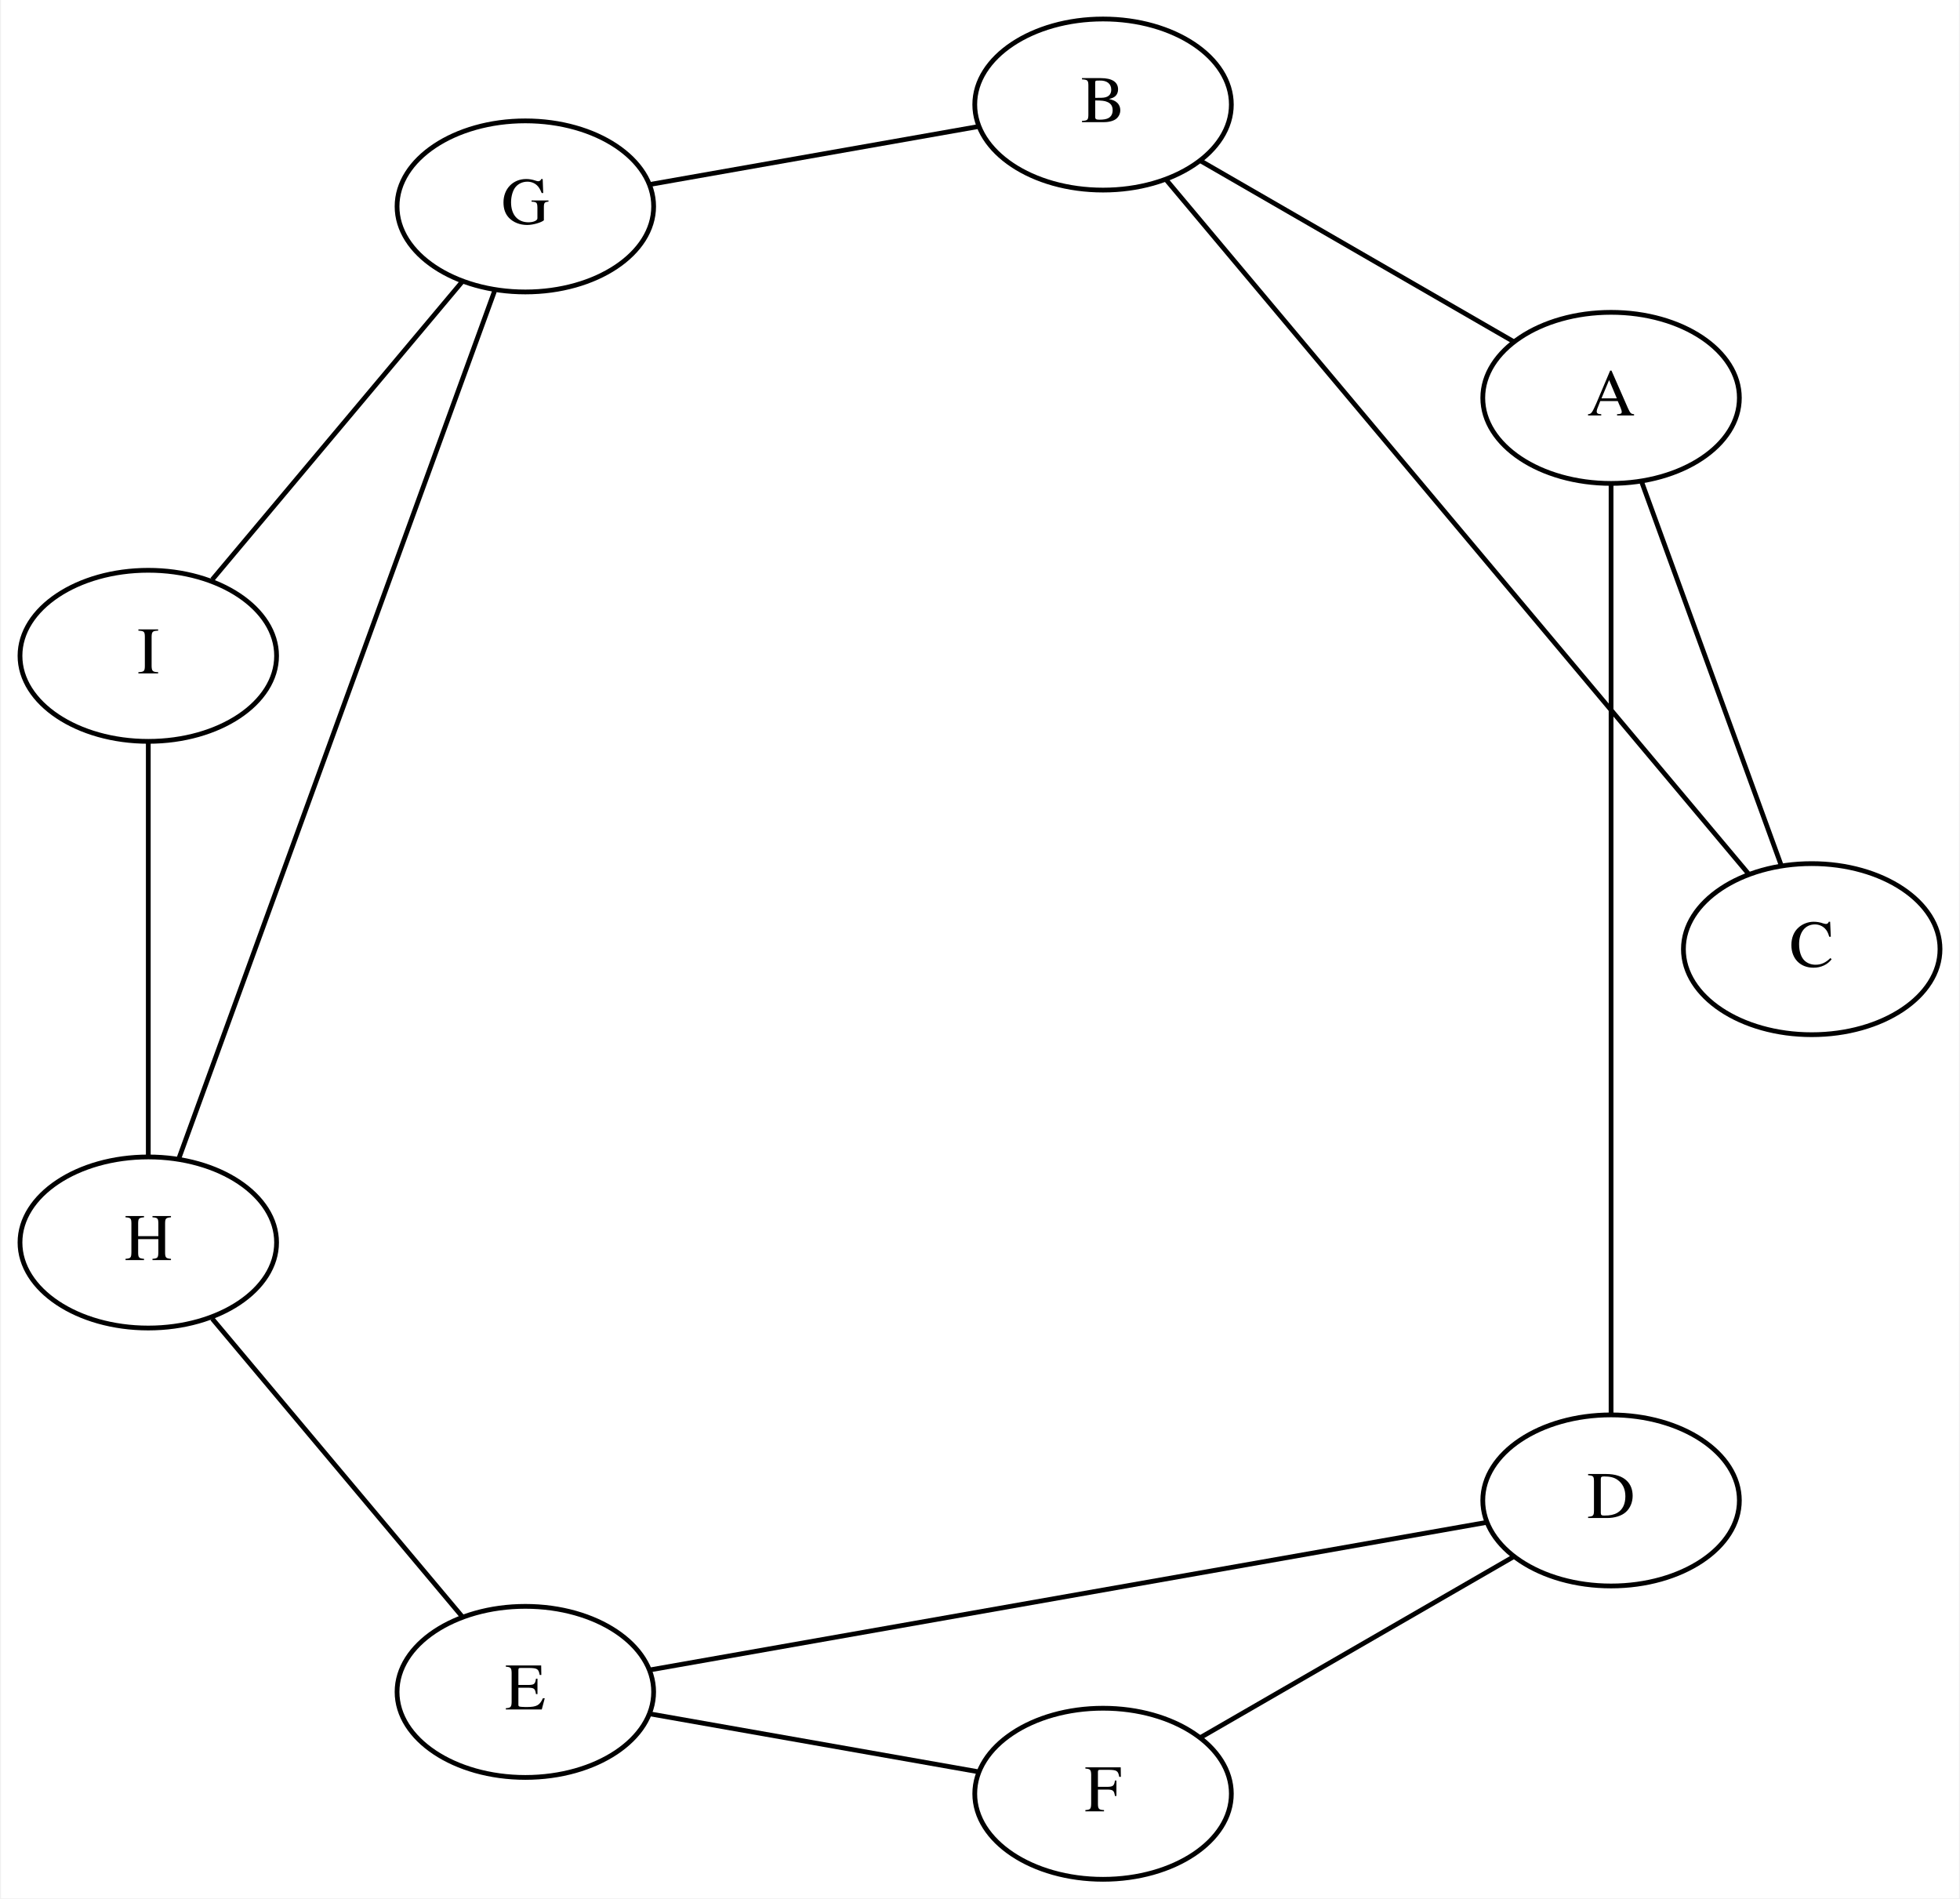
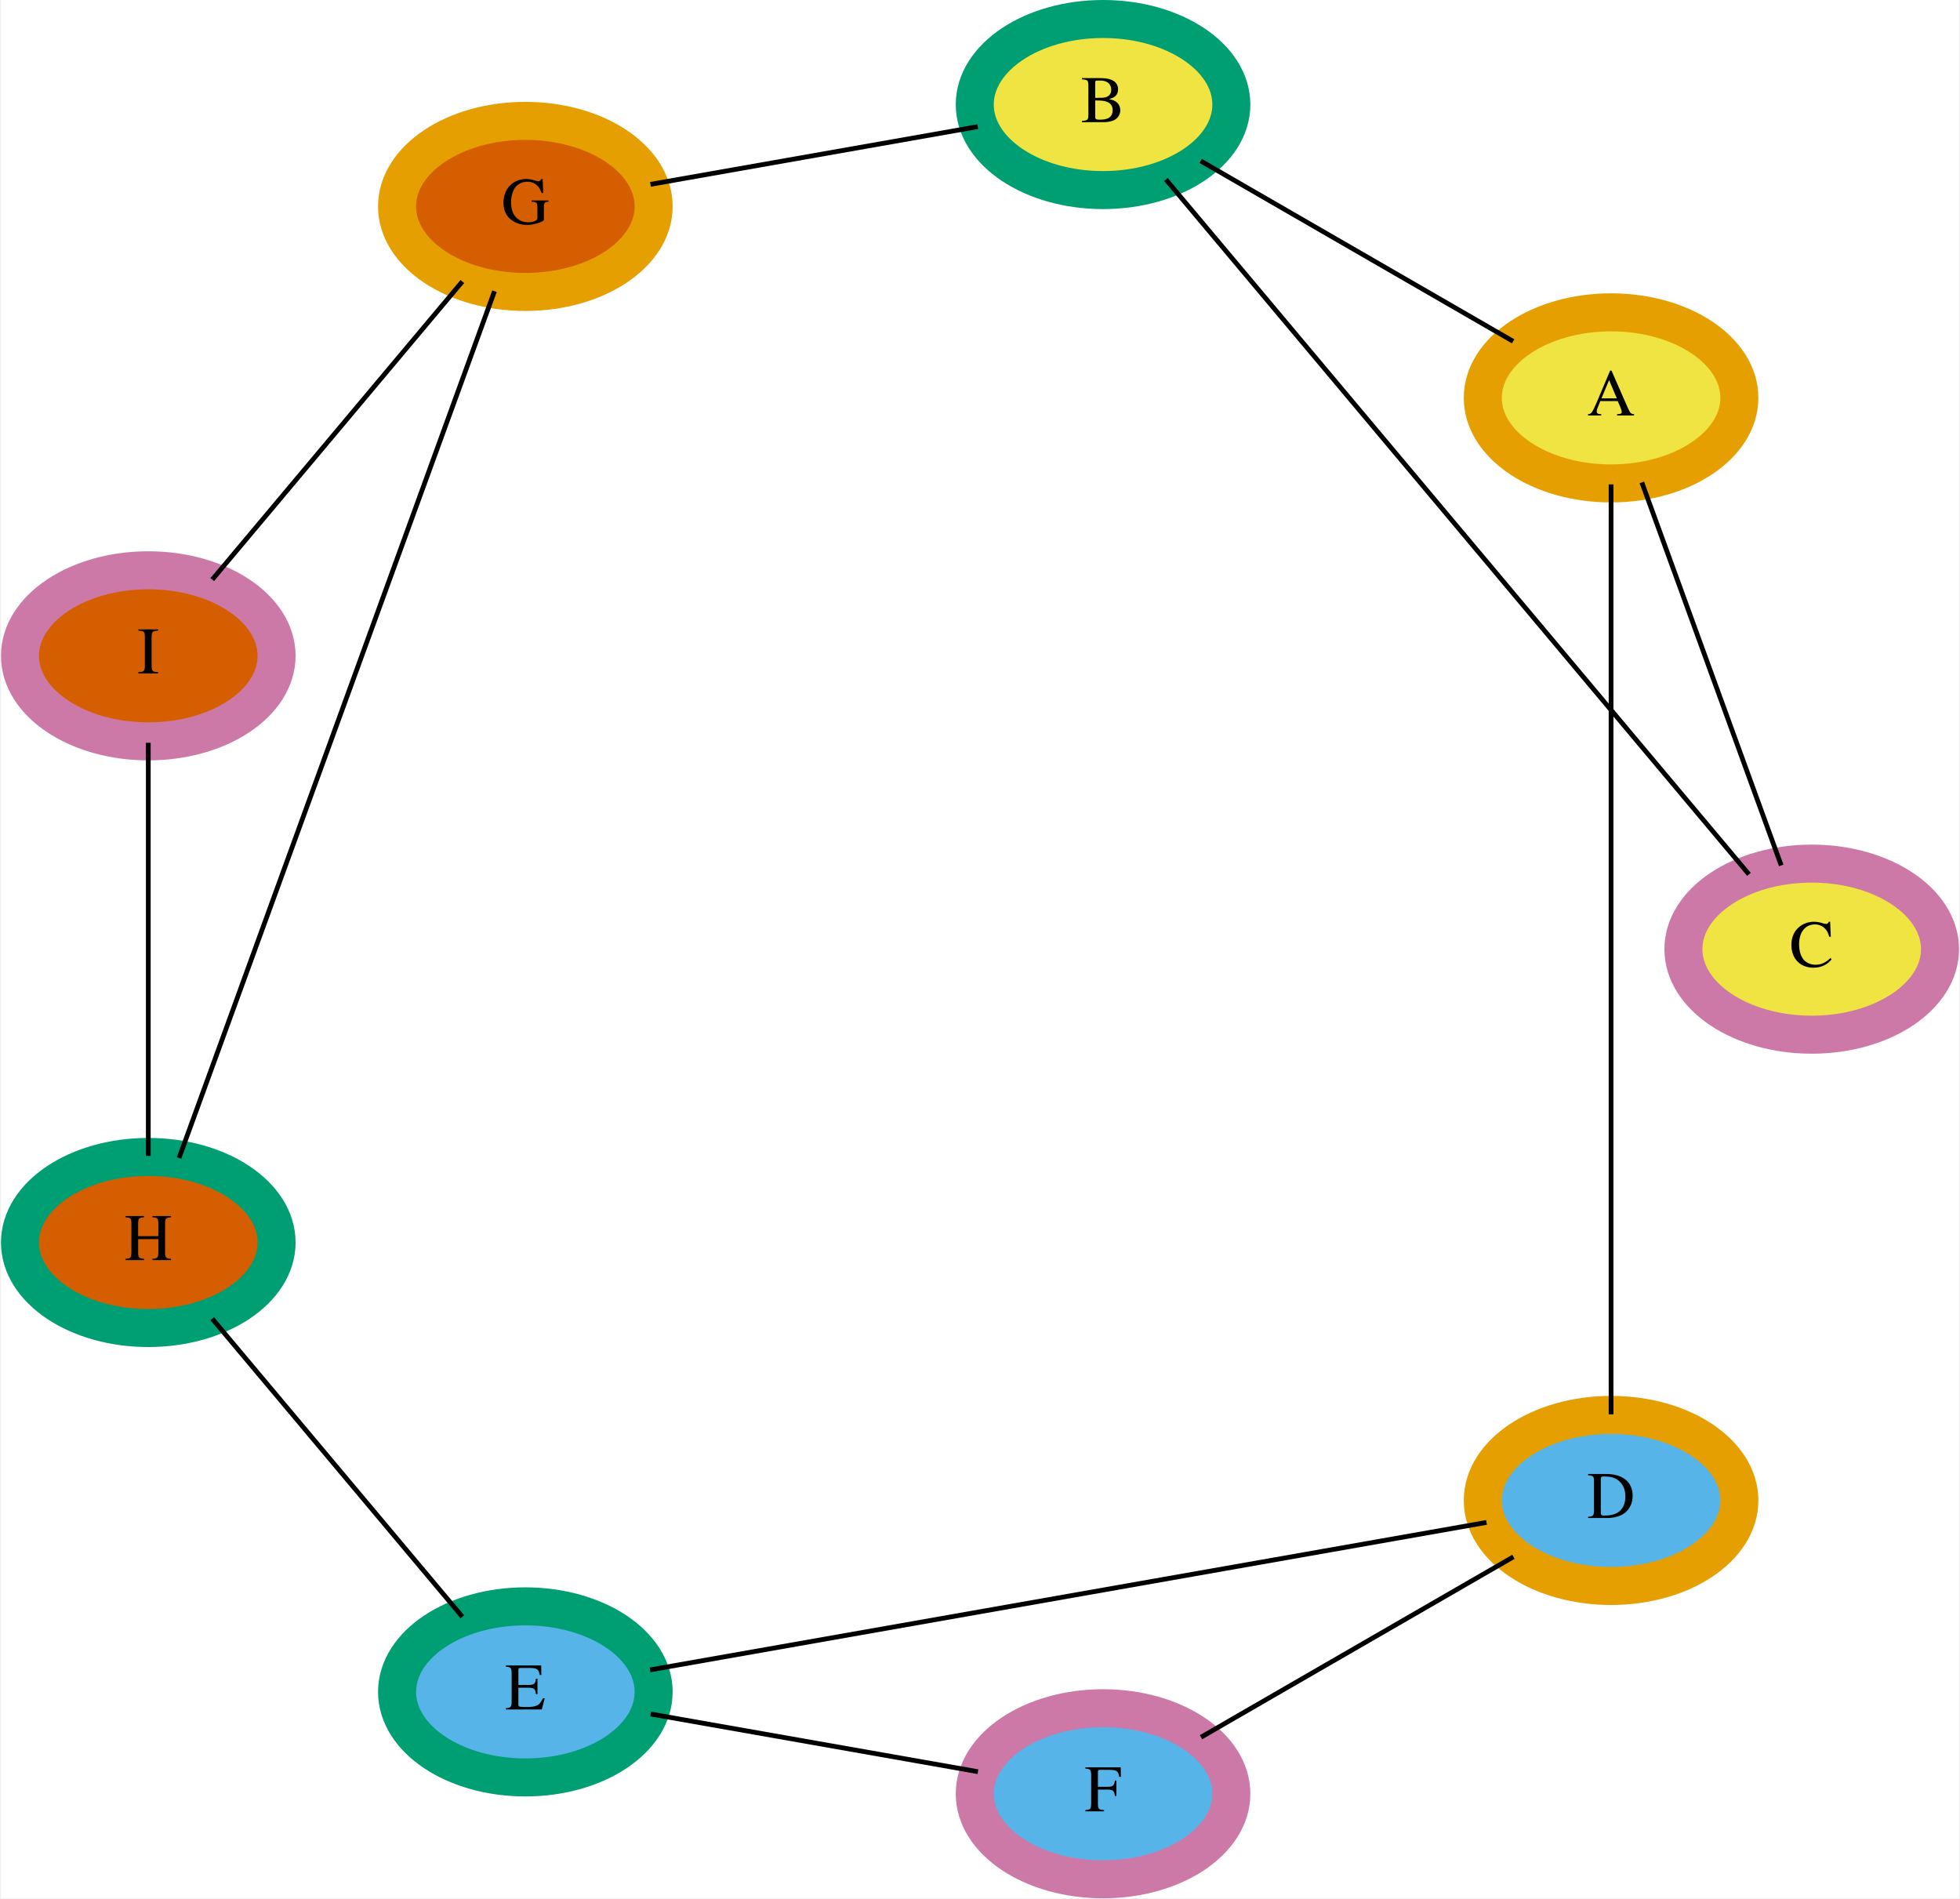
<svg xmlns="http://www.w3.org/2000/svg" width="412pt" height="399pt" viewBox="0.00 0.00 412.08 399.48">
  <g id="graph0" class="graph" transform="scale(1 1) rotate(0) translate(4 395.48)">
    <polygon fill="white" stroke="none" points="-4,4 -4,-395.48 408.079,-395.48 408.079,4 -4,4" />
    <g id="node1" class="node">
-       <ellipse fill="none" stroke="black" cx="334.854" cy="-311.751" rx="27" ry="18" />
+       <ellipse fill="#f0e442" stroke="#e69f00" stroke-width="8" cx="334.854" cy="-311.751" rx="27" ry="18" />
      <text text-anchor="middle" x="334.854" y="-308.051" font-family="Times,serif" font-size="14.00">A</text>
    </g>
    <g id="node2" class="node">
-       <ellipse fill="none" stroke="black" cx="227.938" cy="-373.48" rx="27" ry="18" />
+       <ellipse fill="#f0e442" stroke="#009e73" stroke-width="8" cx="227.938" cy="-373.48" rx="27" ry="18" />
      <text text-anchor="middle" x="227.938" y="-369.78" font-family="Times,serif" font-size="14.00">B</text>
    </g>
    <g id="edge1" class="edge">
      <path fill="none" stroke="black" d="M314.24,-323.653C295.307,-334.584 267.401,-350.695 248.489,-361.614" />
    </g>
    <g id="node4" class="node">
-       <ellipse fill="none" stroke="black" cx="334.854" cy="-79.728" rx="27" ry="18" />
+       <ellipse fill="#56b4e9" stroke="#e69f00" stroke-width="8" cx="334.854" cy="-79.728" rx="27" ry="18" />
      <text text-anchor="middle" x="334.854" y="-76.028" font-family="Times,serif" font-size="14.00">D</text>
    </g>
    <g id="edge10" class="edge">
      <path fill="none" stroke="black" d="M334.854,-293.545C334.854,-250.172 334.854,-141.138 334.854,-97.85" />
    </g>
    <g id="node3" class="node">
-       <ellipse fill="none" stroke="black" cx="377.079" cy="-195.74" rx="27" ry="18" />
+       <ellipse fill="#f0e442" stroke="#cc79a7" stroke-width="8" cx="377.079" cy="-195.74" rx="27" ry="18" />
      <text text-anchor="middle" x="377.079" y="-192.04" font-family="Times,serif" font-size="14.00">C</text>
    </g>
    <g id="edge2" class="edge">
      <path fill="none" stroke="black" d="M241.173,-357.706C269.475,-323.977 335.598,-245.175 363.873,-211.478" />
    </g>
    <g id="node7" class="node">
-       <ellipse fill="none" stroke="black" cx="106.356" cy="-352.042" rx="27" ry="18" />
+       <ellipse fill="#d55e00" stroke="#e69f00" stroke-width="8" cx="106.356" cy="-352.042" rx="27" ry="18" />
      <text text-anchor="middle" x="106.356" y="-348.342" font-family="Times,serif" font-size="14.00">G</text>
    </g>
    <g id="edge11" class="edge">
      <path fill="none" stroke="black" d="M201.556,-368.828C181.163,-365.232 153.067,-360.278 132.686,-356.684" />
    </g>
    <g id="edge3" class="edge">
      <path fill="none" stroke="black" d="M370.666,-213.359C362.73,-235.164 349.292,-272.085 341.328,-293.966" />
    </g>
    <g id="node5" class="node">
-       <ellipse fill="none" stroke="black" cx="106.356" cy="-39.438" rx="27" ry="18" />
+       <ellipse fill="#56b4e9" stroke="#009e73" stroke-width="8" cx="106.356" cy="-39.438" rx="27" ry="18" />
      <text text-anchor="middle" x="106.356" y="-35.738" font-family="Times,serif" font-size="14.00">E</text>
    </g>
    <g id="edge4" class="edge">
      <path fill="none" stroke="black" d="M308.643,-75.107C264.683,-67.355 176.603,-51.824 132.613,-44.068" />
    </g>
    <g id="node6" class="node">
-       <ellipse fill="none" stroke="black" cx="227.938" cy="-18" rx="27" ry="18" />
+       <ellipse fill="#56b4e9" stroke="#cc79a7" stroke-width="8" cx="227.938" cy="-18" rx="27" ry="18" />
      <text text-anchor="middle" x="227.938" y="-14.3" font-family="Times,serif" font-size="14.00">F</text>
    </g>
    <g id="edge5" class="edge">
      <path fill="none" stroke="black" d="M132.738,-34.786C153.131,-31.19 181.228,-26.236 201.608,-22.643" />
    </g>
    <g id="edge6" class="edge">
      <path fill="none" stroke="black" d="M248.552,-29.902C267.485,-40.833 295.391,-56.944 314.303,-67.863" />
    </g>
    <g id="node8" class="node">
-       <ellipse fill="none" stroke="black" cx="27" cy="-134.011" rx="27" ry="18" />
+       <ellipse fill="#d55e00" stroke="#009e73" stroke-width="8" cx="27" cy="-134.011" rx="27" ry="18" />
      <text text-anchor="middle" x="27" y="-130.311" font-family="Times,serif" font-size="14.00">H</text>
    </g>
    <g id="edge7" class="edge">
      <path fill="none" stroke="black" d="M99.862,-334.199C84.945,-293.213 48.369,-192.723 33.472,-151.794" />
    </g>
    <g id="edge12" class="edge">
      <path fill="none" stroke="black" d="M40.462,-117.968C55.143,-100.472 78.491,-72.647 93.094,-55.244" />
    </g>
    <g id="node9" class="node">
-       <ellipse fill="none" stroke="black" cx="27" cy="-257.468" rx="27" ry="18" />
+       <ellipse fill="#d55e00" stroke="#cc79a7" stroke-width="8" cx="27" cy="-257.468" rx="27" ry="18" />
      <text text-anchor="middle" x="27" y="-253.768" font-family="Times,serif" font-size="14.00">I</text>
    </g>
    <g id="edge8" class="edge">
      <path fill="none" stroke="black" d="M27,-152.228C27,-175.569 27,-215.799 27,-239.177" />
    </g>
    <g id="edge9" class="edge">
      <path fill="none" stroke="black" d="M40.462,-273.511C55.143,-291.008 78.491,-318.833 93.094,-336.235" />
    </g>
  </g>
</svg>
